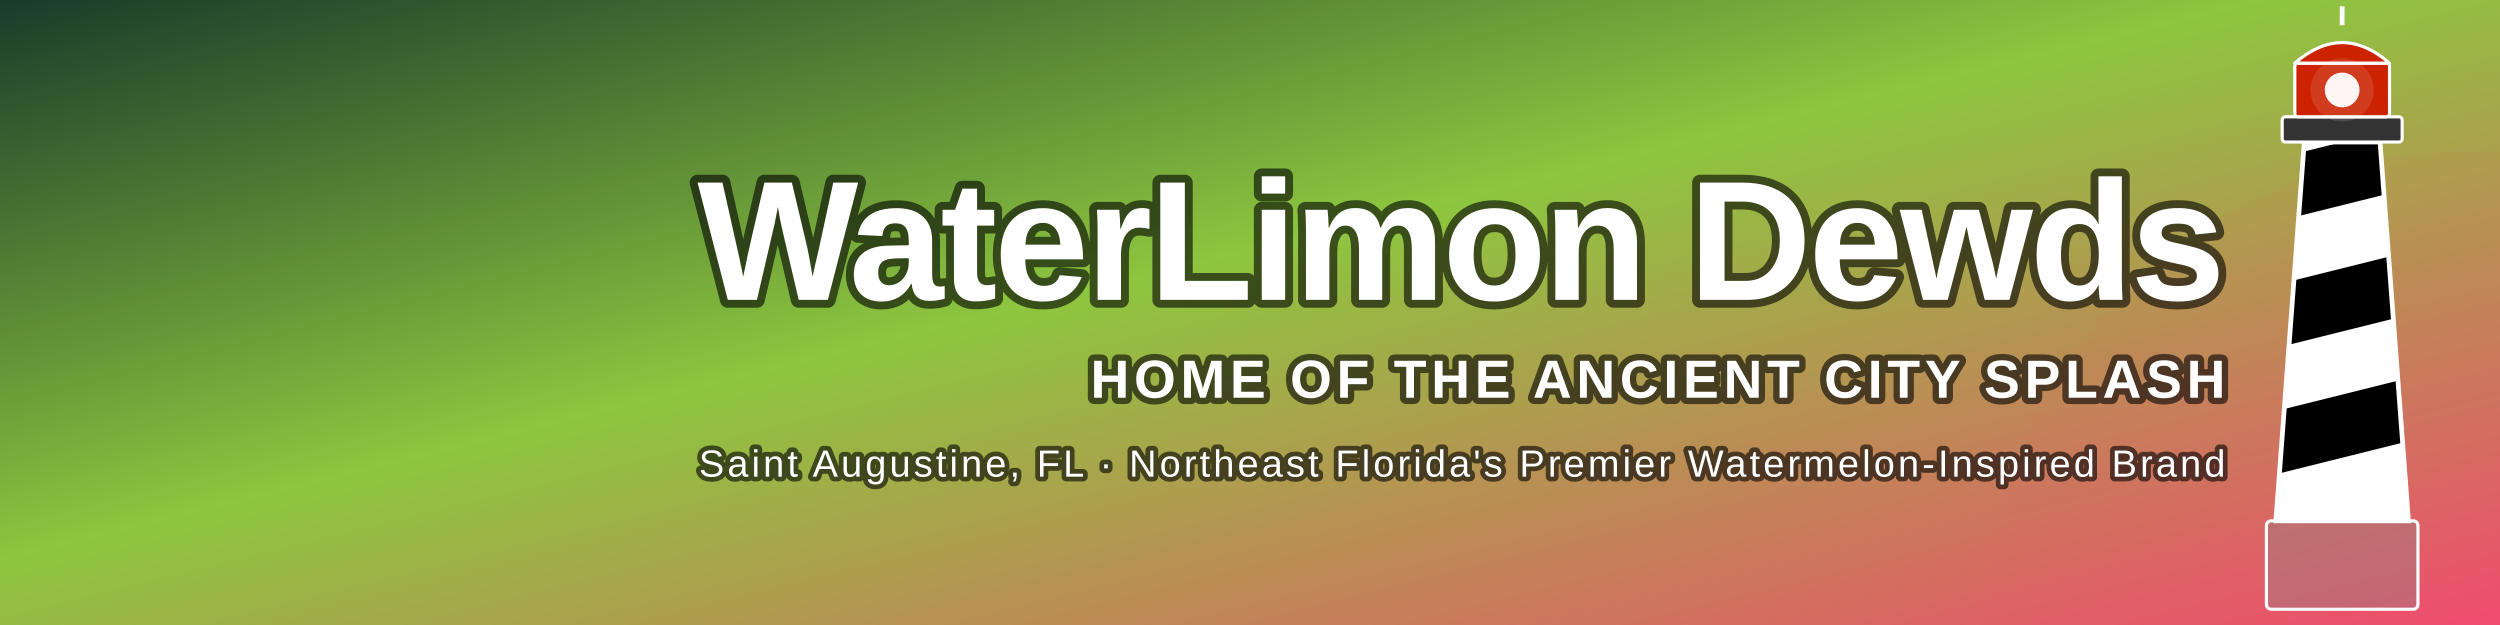
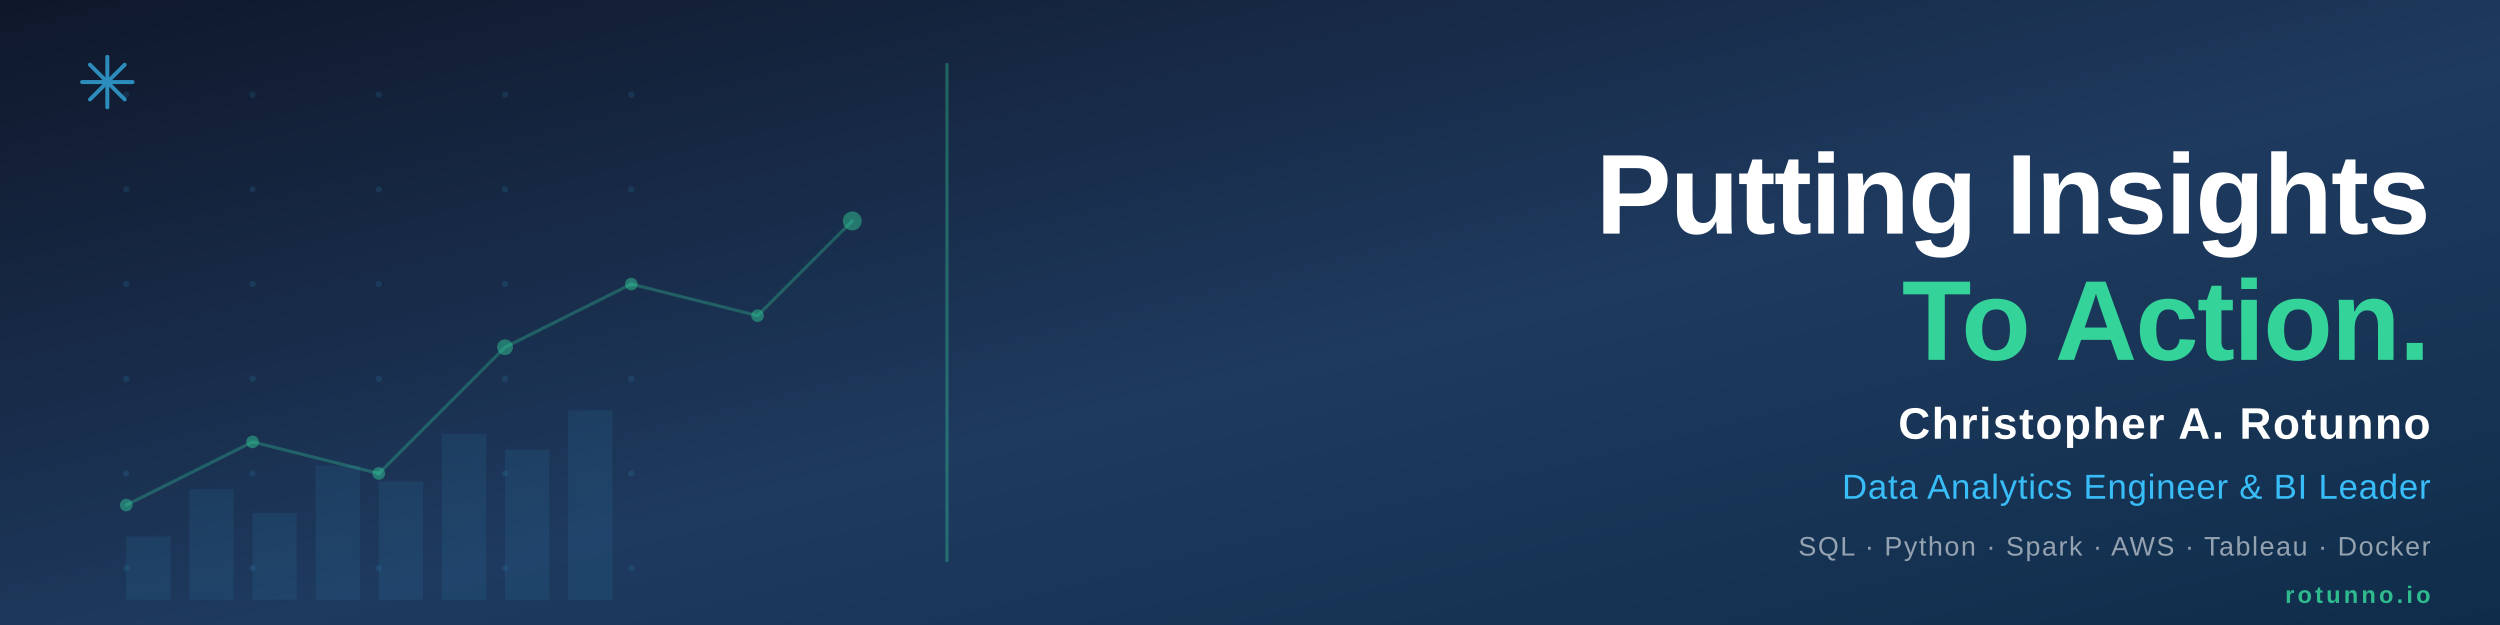
<svg xmlns="http://www.w3.org/2000/svg" viewBox="0 0 1584 396" width="1584" height="396">
  <defs>
-     <clipPath id="lh">
-       <path d="M 1442 330 L 1460 90 L 1508 90 L 1526 330 Z" />
-     </clipPath>
    <linearGradient id="bg" x1="0%" y1="0%" x2="100%" y2="100%">
-       <stop offset="0%" stop-color="#1A3A2A" />
-       <stop offset="45%" stop-color="#8DC63F" />
-       <stop offset="100%" stop-color="#F04B6E" />
+       <stop offset="0%" stop-color="#0f172a" />
+       <stop offset="55%" stop-color="#1e3a5f" />
+       <stop offset="100%" stop-color="#0f2d4a" />
    </linearGradient>
  </defs>
  <rect width="1584" height="396" fill="url(#bg)" />
-   <circle cx="1560" cy="396" r="300" fill="#f24d6b" opacity="0.05" />
-   <rect x="1436" y="330" width="96" height="56" rx="3" fill="#888" opacity="0.35" />
-   <path d="M 1442 330 L 1460 90 L 1508 90 L 1526 330 Z" fill="white" />
-   <g clip-path="url(#lh)">
-     <rect x="1430" y="90" width="110" height="40" fill="black" transform="translate(1484 0) skewY(-14) translate(-1484 0)" />
-     <rect x="1430" y="170" width="110" height="40" fill="black" transform="translate(1484 0) skewY(-14) translate(-1484 0)" />
-     <rect x="1430" y="250" width="110" height="40" fill="black" transform="translate(1484 0) skewY(-14) translate(-1484 0)" />
+   <g opacity="0.12" fill="#38bdf8">
+     <circle cx="80" cy="60" r="2" />
+     <circle cx="160" cy="60" r="2" />
+     <circle cx="240" cy="60" r="2" />
+     <circle cx="320" cy="60" r="2" />
+     <circle cx="400" cy="60" r="2" />
+     <circle cx="80" cy="120" r="2" />
+     <circle cx="160" cy="120" r="2" />
+     <circle cx="240" cy="120" r="2" />
+     <circle cx="320" cy="120" r="2" />
+     <circle cx="400" cy="120" r="2" />
+     <circle cx="80" cy="180" r="2" />
+     <circle cx="160" cy="180" r="2" />
+     <circle cx="240" cy="180" r="2" />
+     <circle cx="320" cy="180" r="2" />
+     <circle cx="400" cy="180" r="2" />
+     <circle cx="80" cy="240" r="2" />
+     <circle cx="160" cy="240" r="2" />
+     <circle cx="240" cy="240" r="2" />
+     <circle cx="320" cy="240" r="2" />
+     <circle cx="400" cy="240" r="2" />
+     <circle cx="80" cy="300" r="2" />
+     <circle cx="160" cy="300" r="2" />
+     <circle cx="240" cy="300" r="2" />
+     <circle cx="320" cy="300" r="2" />
+     <circle cx="400" cy="300" r="2" />
+     <circle cx="80" cy="360" r="2" />
+     <circle cx="160" cy="360" r="2" />
+     <circle cx="240" cy="360" r="2" />
+     <circle cx="320" cy="360" r="2" />
+     <circle cx="400" cy="360" r="2" />
  </g>
-   <path d="M 1442 330 L 1460 90 L 1508 90 L 1526 330 Z" fill="none" stroke="white" stroke-width="3" />
-   <rect x="1446" y="74" width="76" height="16" rx="2" fill="#333" stroke="white" stroke-width="2" />
-   <rect x="1454" y="40" width="60" height="34" rx="2" fill="#cc2200" stroke="white" stroke-width="2" />
-   <path d="M 1454 40 Q 1484 14 1514 40 Z" fill="#cc2200" stroke="white" stroke-width="2" stroke-linejoin="round" />
-   <rect x="1436" y="330" width="96" height="56" rx="3" fill="none" stroke="white" stroke-width="2" />
-   <circle cx="1484" cy="57" r="11" fill="white" opacity="0.95" />
-   <circle cx="1484" cy="57" r="20" fill="white" opacity="0.12" />
-   <line x1="1484" y1="4" x2="1484" y2="16" stroke="white" stroke-width="3" />
-   <text x="1410" y="190" text-anchor="end" font-family="Arial, Helvetica, sans-serif" font-size="108" font-weight="800" fill="white" letter-spacing="-2" paint-order="stroke" stroke="rgba(0,0,0,0.6)" stroke-width="10" stroke-linejoin="round">WaterLimon Dewds</text>
-   <text x="1410" y="252" text-anchor="end" font-family="Arial, Helvetica, sans-serif" font-size="34" font-weight="700" fill="white" letter-spacing="3" paint-order="stroke" stroke="rgba(0,0,0,0.6)" stroke-width="8" stroke-linejoin="round">HOME OF THE ANCIENT CITY SPLASH</text>
-   <text x="1410" y="302" text-anchor="end" font-family="Arial, Helvetica, sans-serif" font-size="24" font-weight="400" fill="white" letter-spacing="2" paint-order="stroke" stroke="rgba(0,0,0,0.6)" stroke-width="6" stroke-linejoin="round">Saint Augustine, FL  ·  Northeast Florida's Premier Watermelon-Inspired Brand</text>
+   <polyline points="80,320 160,280 240,300 320,220 400,180 480,200 540,140" fill="none" stroke="#34d399" stroke-width="2" opacity="0.3" stroke-linecap="round" stroke-linejoin="round" />
+   <g fill="#34d399" opacity="0.45">
+     <circle cx="80" cy="320" r="4" />
+     <circle cx="160" cy="280" r="4" />
+     <circle cx="240" cy="300" r="4" />
+     <circle cx="320" cy="220" r="5" />
+     <circle cx="400" cy="180" r="4" />
+     <circle cx="480" cy="200" r="4" />
+     <circle cx="540" cy="140" r="6" />
+   </g>
+   <g fill="#38bdf8" opacity="0.08">
+     <rect x="80" y="340" width="28" height="40" />
+     <rect x="120" y="310" width="28" height="70" />
+     <rect x="160" y="325" width="28" height="55" />
+     <rect x="200" y="295" width="28" height="85" />
+     <rect x="240" y="305" width="28" height="75" />
+     <rect x="280" y="275" width="28" height="105" />
+     <rect x="320" y="285" width="28" height="95" />
+     <rect x="360" y="260" width="28" height="120" />
+   </g>
+   <g transform="translate(52,36)" stroke="#38bdf8" stroke-width="2.5" stroke-linecap="round" fill="none" opacity="0.7">
+     <line x1="0" y1="16" x2="32" y2="16" />
+     <line x1="16" y1="32" x2="16" y2="0" />
+     <line x1="5" y1="5" x2="27" y2="27" />
+     <line x1="5" y1="27" x2="27" y2="5" />
+   </g>
+   <line x1="600" y1="40" x2="600" y2="356" stroke="#34d399" stroke-width="2" opacity="0.35" />
+   <text x="1540" y="148" text-anchor="end" font-family="Arial,Helvetica,sans-serif" font-size="72" font-weight="800" fill="white" letter-spacing="-1">Putting Insights</text>
+   <text x="1540" y="228" text-anchor="end" font-family="Arial,Helvetica,sans-serif" font-size="72" font-weight="800" fill="#34d399" letter-spacing="-1">To Action.</text>
+   <text x="1540" y="278" text-anchor="end" font-family="Arial,Helvetica,sans-serif" font-size="28" font-weight="700" fill="white" letter-spacing="1">Christopher A. Rotunno</text>
+   <text x="1540" y="316" text-anchor="end" font-family="Arial,Helvetica,sans-serif" font-size="22" font-weight="500" fill="#38bdf8" letter-spacing="0.5">Data Analytics Engineer &amp; BI Leader</text>
+   <text x="1540" y="352" text-anchor="end" font-family="Arial,Helvetica,sans-serif" font-size="17" font-weight="400" fill="white" opacity="0.55" letter-spacing="1">SQL · Python · Spark · AWS · Tableau · Docker</text>
+   <text x="1540" y="382" text-anchor="end" font-family="Arial,Helvetica,sans-serif" font-size="15" font-weight="600" fill="#34d399" opacity="0.85" letter-spacing="2">rotunno.io</text>
</svg>
